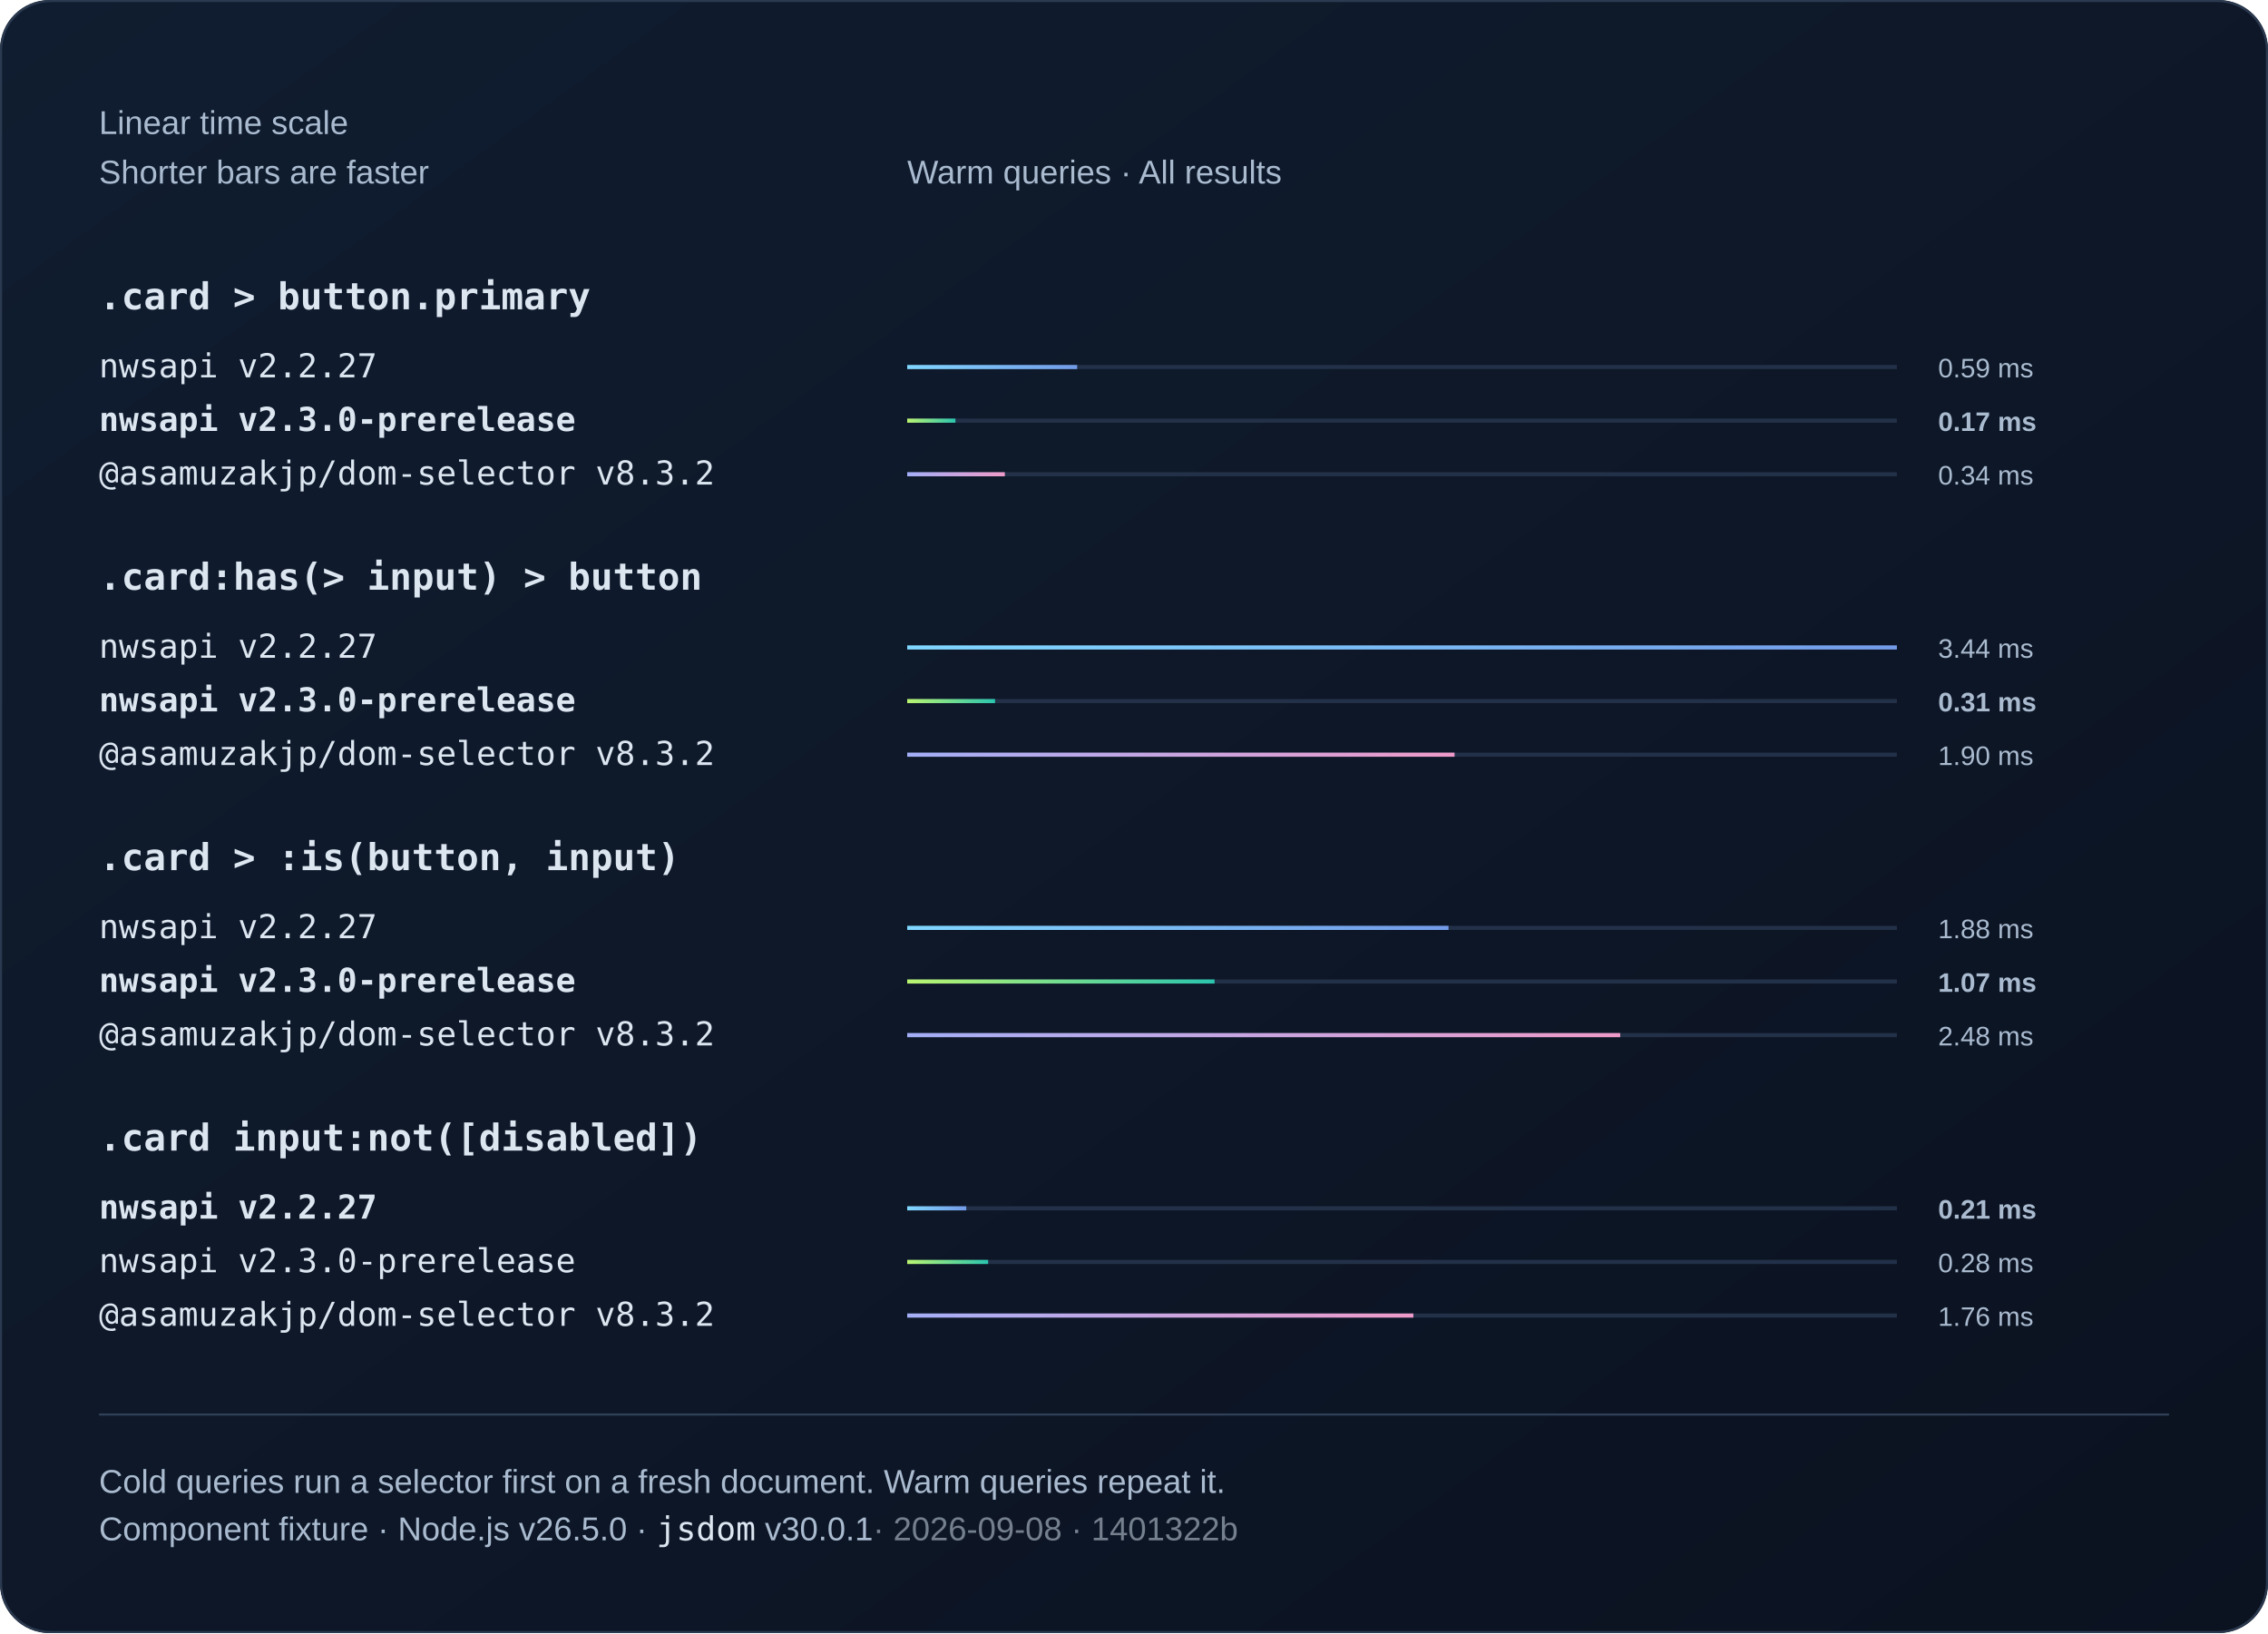
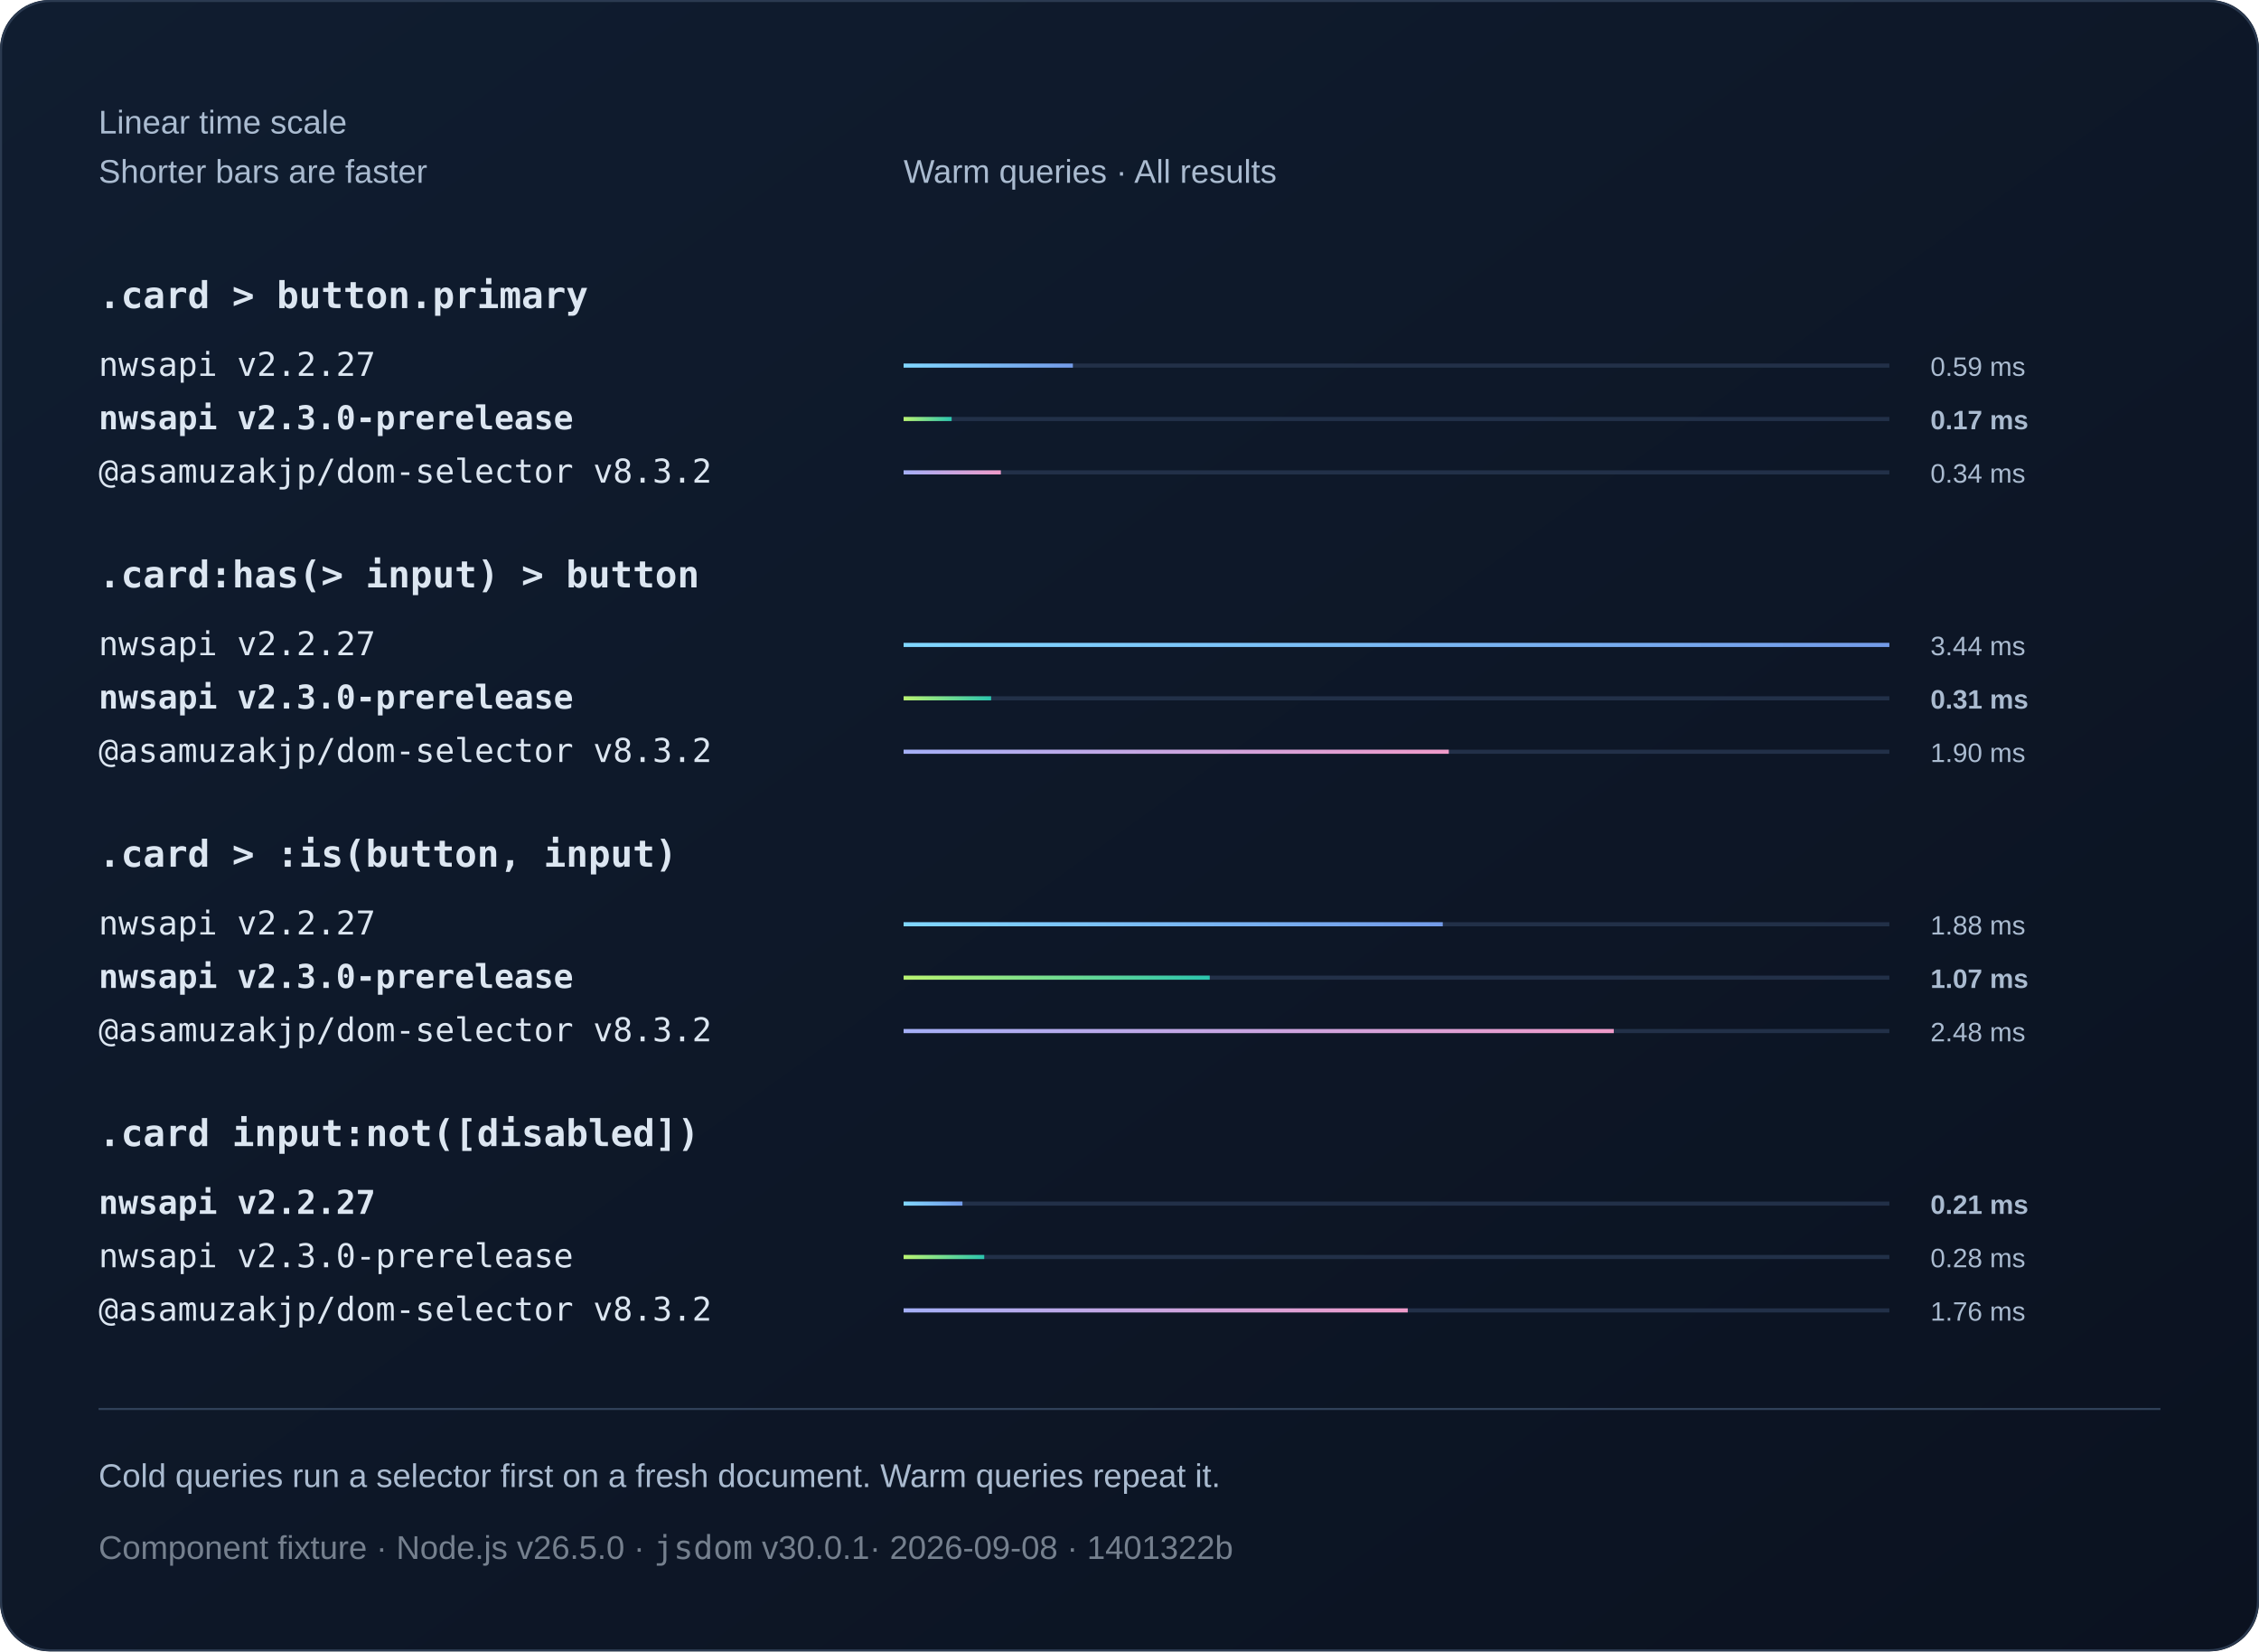
- <svg xmlns="http://www.w3.org/2000/svg" width="1100" height="792" viewBox="0 0 1100 792" role="img">
+ <svg xmlns="http://www.w3.org/2000/svg" width="1100" height="804" viewBox="0 0 1100 804" role="img">
  <defs>
    <linearGradient id="bg" x2="1" y2="1">
      <stop stop-color="#101d30" />
      <stop offset="1" stop-color="#0b1220" />
    </linearGradient>
    <linearGradient id="series0">
      <stop stop-color="#80d7ff" />
      <stop offset="1" stop-color="#739be8" />
    </linearGradient>
    <linearGradient id="series1">
      <stop stop-color="#baf471" />
      <stop offset="1" stop-color="#2bc5ae" />
    </linearGradient>
    <linearGradient id="series2">
      <stop stop-color="#a4aff7" />
      <stop offset="1" stop-color="#ef9bc9" />
    </linearGradient>
  </defs>
  <style>text{font-family:Arial,Helvetica,sans-serif;fill:#f0f5fa}
.muted{fill:#aabbd0;font:16px Arial,Helvetica,sans-serif}
.code{font:18px Consolas,Menlo,monospace;fill:#dce6f1}
.note .code{font:16px Consolas,Menlo,monospace}
+ .metadata,.metadata .code{fill:#75808e}
.comparison{font-size:14px;font-variant-numeric:tabular-nums}
.tick{fill:#aabbd0;font-size:12px}
.time{fill:#aabbd0;font-size:13px;font-variant-numeric:tabular-nums}
.engine{font-size:16px}.selector{font-weight:600}.bar{transform-box:fill-box;transform-origin:left center;animation:fill 800ms ease-out 1 both}@keyframes fill{from{transform:scaleX(0)}to{transform:scaleX(1)}}@media(prefers-reduced-motion:reduce){.bar{animation:none}}</style>
-   <rect width="1100" height="792" rx="24" fill="url(#bg)" />
-   <rect x=".5" y=".5" width="1099" height="791" rx="24" fill="none" stroke="#2b3a50" />
+   <rect width="1100" height="804" rx="24" fill="url(#bg)" />
+   <rect x=".5" y=".5" width="1099" height="803" rx="24" fill="none" stroke="#2b3a50" />
  <text x="48" y="65" class="muted">Linear time scale</text>
  <text x="48" y="89" class="muted">Shorter bars are faster</text>
  <text x="440" y="89" class="muted">Warm queries · All results</text>
  <text x="48" y="150" class="code selector">.card &gt; button.primary</text>
  <g>
    <text x="48" y="183" class="code engine">nwsapi v2.2.27</text>
    <path d="M440 178h480" stroke="#223048" stroke-width="2" />
    <rect class="bar" x="440" y="177" width="82.43" height="2" fill="url(#series0)" />
    <text x="940" y="183" class="time">0.59 ms</text>
  </g>
  <g>
    <text x="48" y="209" class="code engine" style="font-weight:700">nwsapi v2.3.0-prerelease</text>
    <path d="M440 204h480" stroke="#223048" stroke-width="2" />
    <rect class="bar" x="440" y="203" width="23.39" height="2" fill="url(#series1)" />
    <text x="940" y="209" class="time" style="font-weight:700">0.17 ms</text>
  </g>
  <g>
    <text x="48" y="235" class="code engine">@asamuzakjp/dom-selector v8.3.2</text>
    <path d="M440 230h480" stroke="#223048" stroke-width="2" />
    <rect class="bar" x="440" y="229" width="47.36" height="2" fill="url(#series2)" />
    <text x="940" y="235" class="time">0.34 ms</text>
  </g>
  <text x="48" y="286" class="code selector">.card:has(&gt; input) &gt; button</text>
  <g>
    <text x="48" y="319" class="code engine">nwsapi v2.2.27</text>
    <path d="M440 314h480" stroke="#223048" stroke-width="2" />
    <rect class="bar" x="440" y="313" width="480" height="2" fill="url(#series0)" />
    <text x="940" y="319" class="time">3.44 ms</text>
  </g>
  <g>
    <text x="48" y="345" class="code engine" style="font-weight:700">nwsapi v2.3.0-prerelease</text>
    <path d="M440 340h480" stroke="#223048" stroke-width="2" />
    <rect class="bar" x="440" y="339" width="42.61" height="2" fill="url(#series1)" />
    <text x="940" y="345" class="time" style="font-weight:700">0.31 ms</text>
  </g>
  <g>
    <text x="48" y="371" class="code engine">@asamuzakjp/dom-selector v8.3.2</text>
    <path d="M440 366h480" stroke="#223048" stroke-width="2" />
    <rect class="bar" x="440" y="365" width="265.48" height="2" fill="url(#series2)" />
    <text x="940" y="371" class="time">1.90 ms</text>
  </g>
  <text x="48" y="422" class="code selector">.card &gt; :is(button, input)</text>
  <g>
    <text x="48" y="455" class="code engine">nwsapi v2.2.27</text>
    <path d="M440 450h480" stroke="#223048" stroke-width="2" />
    <rect class="bar" x="440" y="449" width="262.54" height="2" fill="url(#series0)" />
    <text x="940" y="455" class="time">1.88 ms</text>
  </g>
  <g>
    <text x="48" y="481" class="code engine" style="font-weight:700">nwsapi v2.3.0-prerelease</text>
    <path d="M440 476h480" stroke="#223048" stroke-width="2" />
    <rect class="bar" x="440" y="475" width="149.07" height="2" fill="url(#series1)" />
    <text x="940" y="481" class="time" style="font-weight:700">1.07 ms</text>
  </g>
  <g>
    <text x="48" y="507" class="code engine">@asamuzakjp/dom-selector v8.3.2</text>
    <path d="M440 502h480" stroke="#223048" stroke-width="2" />
    <rect class="bar" x="440" y="501" width="345.82" height="2" fill="url(#series2)" />
    <text x="940" y="507" class="time">2.48 ms</text>
  </g>
  <text x="48" y="558" class="code selector">.card input:not([disabled])</text>
  <g>
    <text x="48" y="591" class="code engine" style="font-weight:700">nwsapi v2.2.27</text>
    <path d="M440 586h480" stroke="#223048" stroke-width="2" />
    <rect class="bar" x="440" y="585" width="28.66" height="2" fill="url(#series0)" />
    <text x="940" y="591" class="time" style="font-weight:700">0.21 ms</text>
  </g>
  <g>
    <text x="48" y="617" class="code engine">nwsapi v2.3.0-prerelease</text>
    <path d="M440 612h480" stroke="#223048" stroke-width="2" />
    <rect class="bar" x="440" y="611" width="39.27" height="2" fill="url(#series1)" />
    <text x="940" y="617" class="time">0.28 ms</text>
  </g>
  <g>
    <text x="48" y="643" class="code engine">@asamuzakjp/dom-selector v8.3.2</text>
    <path d="M440 638h480" stroke="#223048" stroke-width="2" />
    <rect class="bar" x="440" y="637" width="245.49" height="2" fill="url(#series2)" />
    <text x="940" y="643" class="time">1.76 ms</text>
  </g>
  <path d="M48 686h1004" stroke="#304159" />
  <text x="48" y="724" class="muted">Cold queries run a selector first on a fresh document. Warm queries repeat it.</text>
-   <text x="48" y="747" class="muted note">Component fixture · Node.js v26.5.0 · <tspan class="code">jsdom</tspan> v30.0.1<tspan fill="#75808e"> · 2026-09-08 · 1401322b</tspan>
+   <text x="48" y="759" class="muted note metadata">Component fixture · Node.js v26.5.0 · <tspan class="code">jsdom</tspan> v30.0.1<tspan fill="#75808e"> · 2026-09-08 · 1401322b</tspan>
  </text>
</svg>
